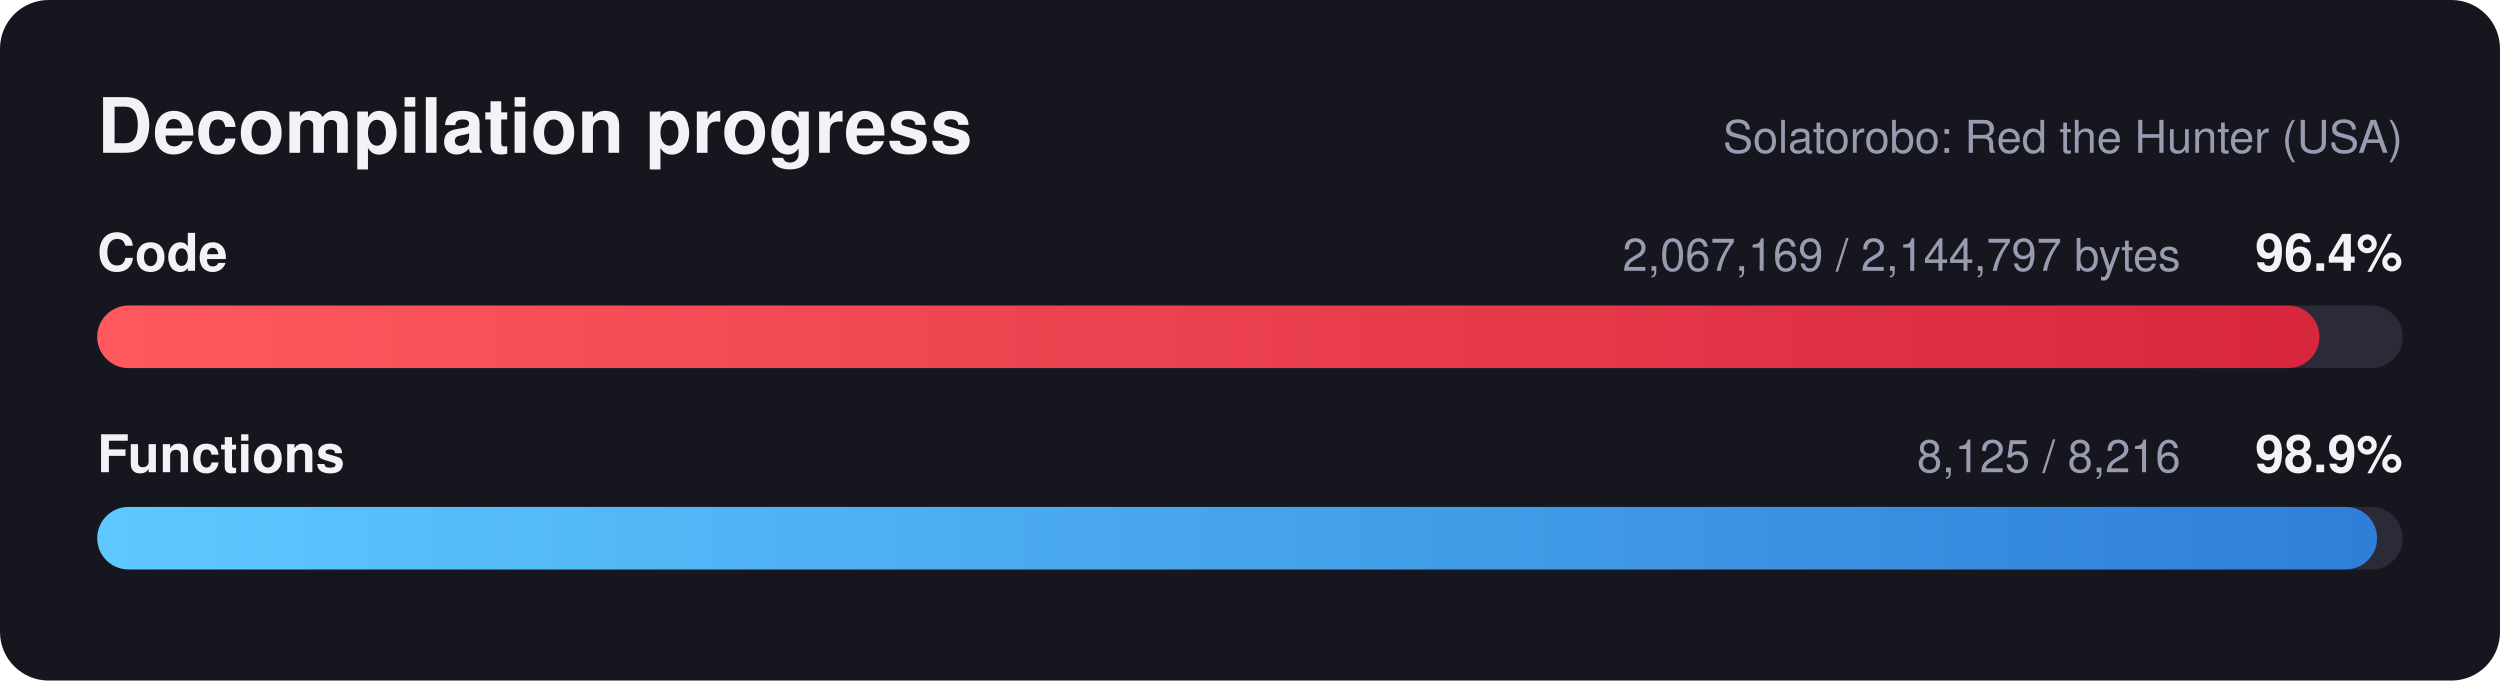
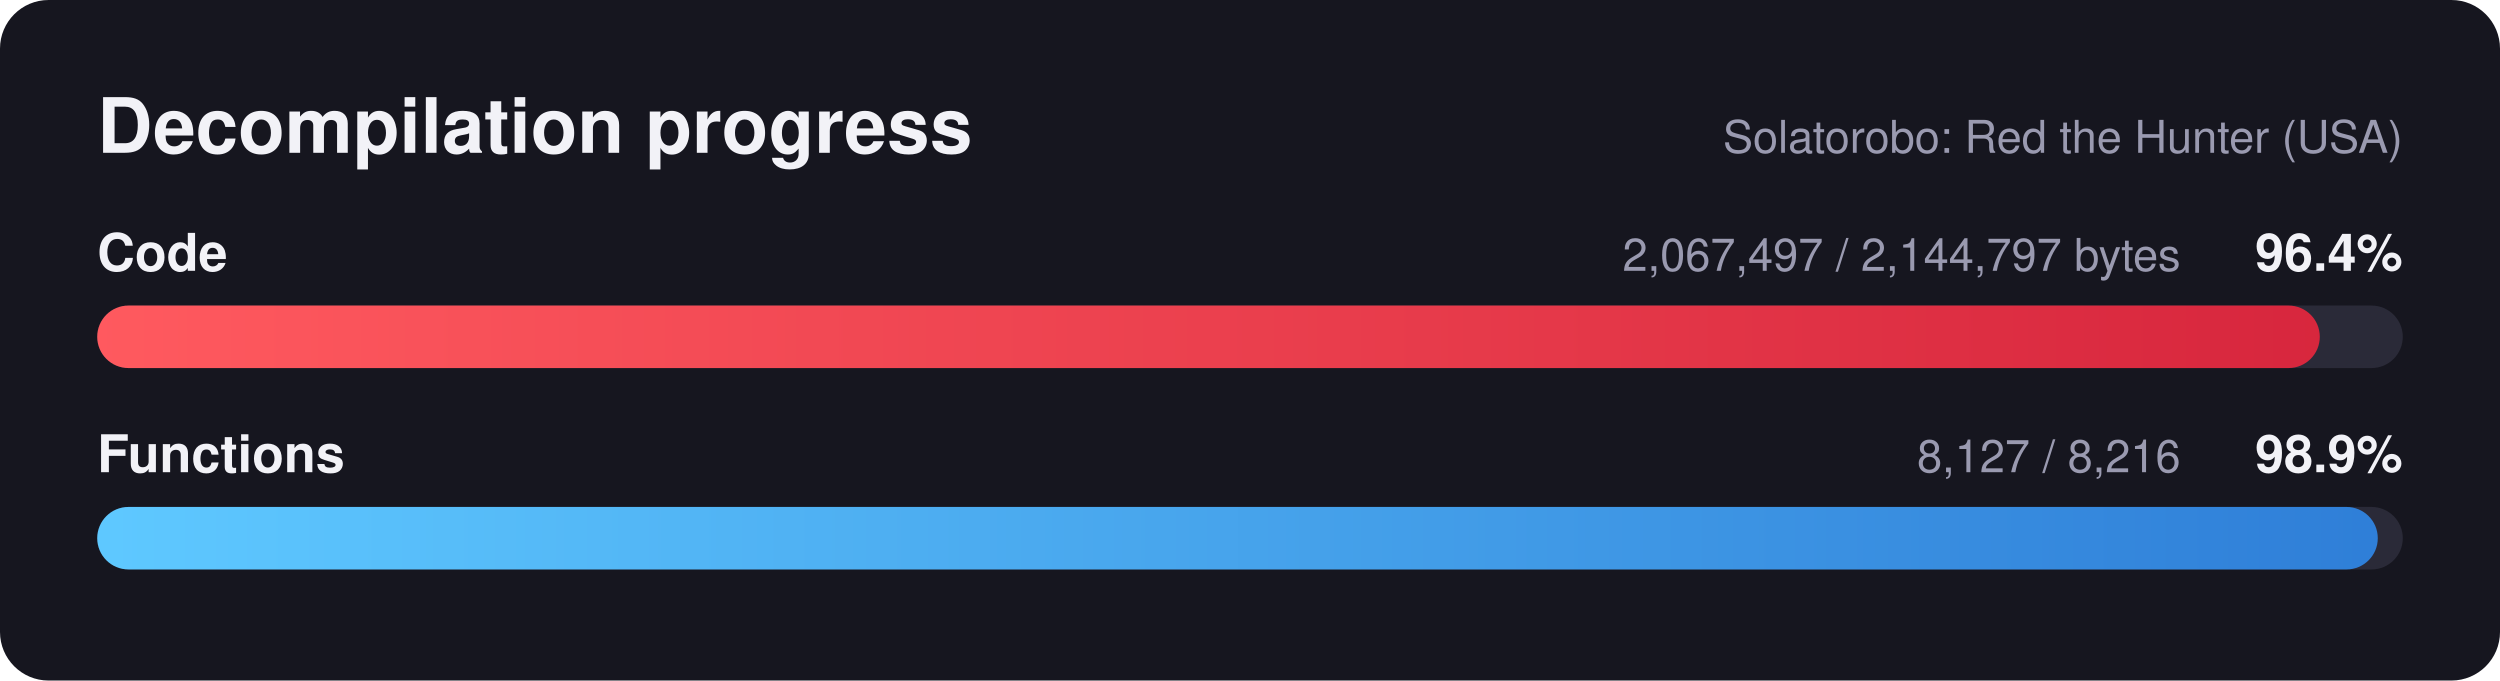
<svg xmlns="http://www.w3.org/2000/svg" width="720" height="196" viewBox="0 0 720 196" font-family="Segoe UI, Helvetica, Arial, sans-serif">
  <defs>
    <linearGradient id="red" x1="0" x2="1" y1="0" y2="0">
      <stop offset="0" stop-color="#ff5a5f" />
      <stop offset="1" stop-color="#d7263d" />
    </linearGradient>
    <linearGradient id="blue" x1="0" x2="1" y1="0" y2="0">
      <stop offset="0" stop-color="#5ec8ff" />
      <stop offset="1" stop-color="#2f7fd8" />
    </linearGradient>
  </defs>
  <rect width="720" height="196" rx="14" fill="#16161f" />
  <text x="28" y="44" fill="#f2f2f7" font-size="22" font-weight="700">Decompilation progress</text>
  <text x="692" y="44" fill="#9a9ab0" font-size="13" text-anchor="end">Solatorobo: Red the Hunter (USA)</text>
  <text x="28" y="78" fill="#f2f2f7" font-size="15" font-weight="600">Code</text>
  <text x="692" y="78" fill="#f2f2f7" font-size="15" font-weight="700" text-anchor="end">96.4%</text>
-   <text x="628" y="78" fill="#9a9ab0" font-size="13" text-anchor="end">2,067,169 / 2,144,797 bytes</text>
+   <text x="628" y="78" fill="#9a9ab0" font-size="13" text-anchor="end">2,067,497 / 2,144,797 bytes</text>
  <rect x="28" y="88" width="664" height="18" rx="9.0" fill="#2a2a38" />
-   <rect x="28" y="88" width="640.0" height="18" rx="9.0" fill="url(#red)" />
+   <rect x="28" y="88" width="640.1" height="18" rx="9.0" fill="url(#red)" />
  <text x="28" y="136" fill="#f2f2f7" font-size="15" font-weight="600">Functions</text>
  <text x="692" y="136" fill="#f2f2f7" font-size="15" font-weight="700" text-anchor="end">98.9%</text>
-   <text x="628" y="136" fill="#9a9ab0" font-size="13" text-anchor="end">8,125 / 8,216</text>
+   <text x="628" y="136" fill="#9a9ab0" font-size="13" text-anchor="end">8,127 / 8,216</text>
  <rect x="28" y="146" width="664" height="18" rx="9.0" fill="#2a2a38" />
-   <rect x="28" y="146" width="656.6" height="18" rx="9.0" fill="url(#blue)" />
+   <rect x="28" y="146" width="656.8" height="18" rx="9.0" fill="url(#blue)" />
</svg>
